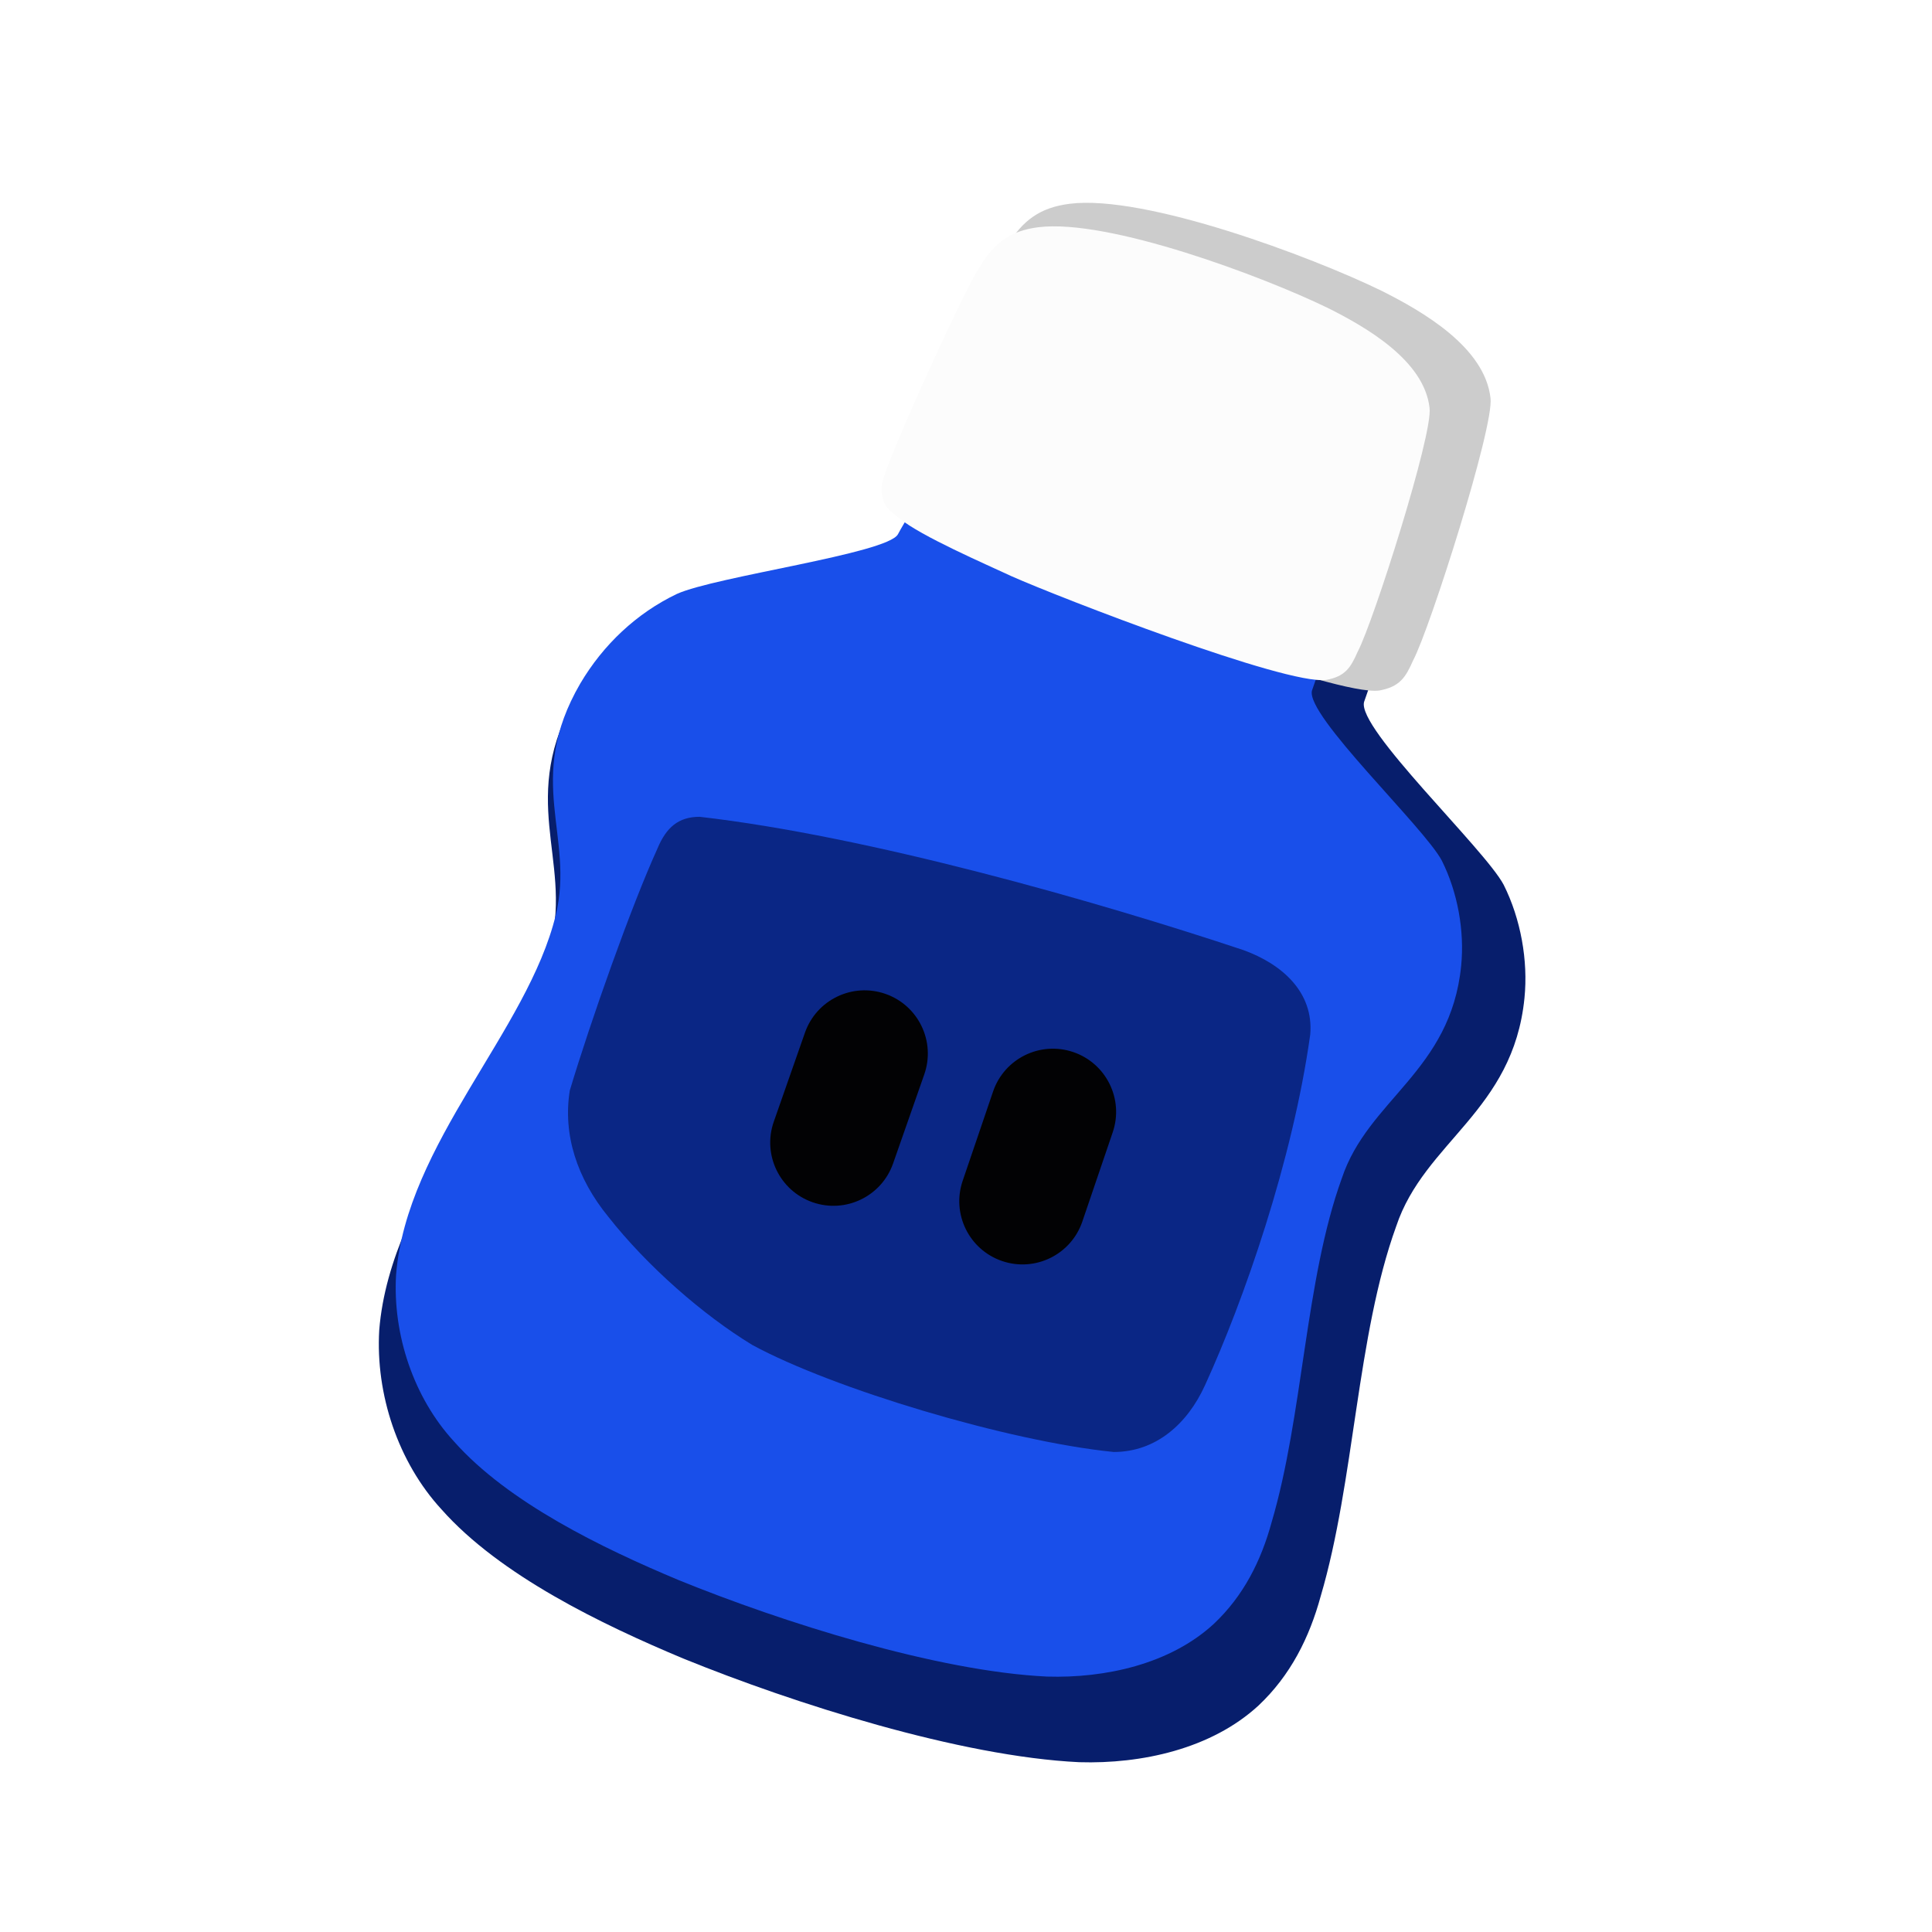
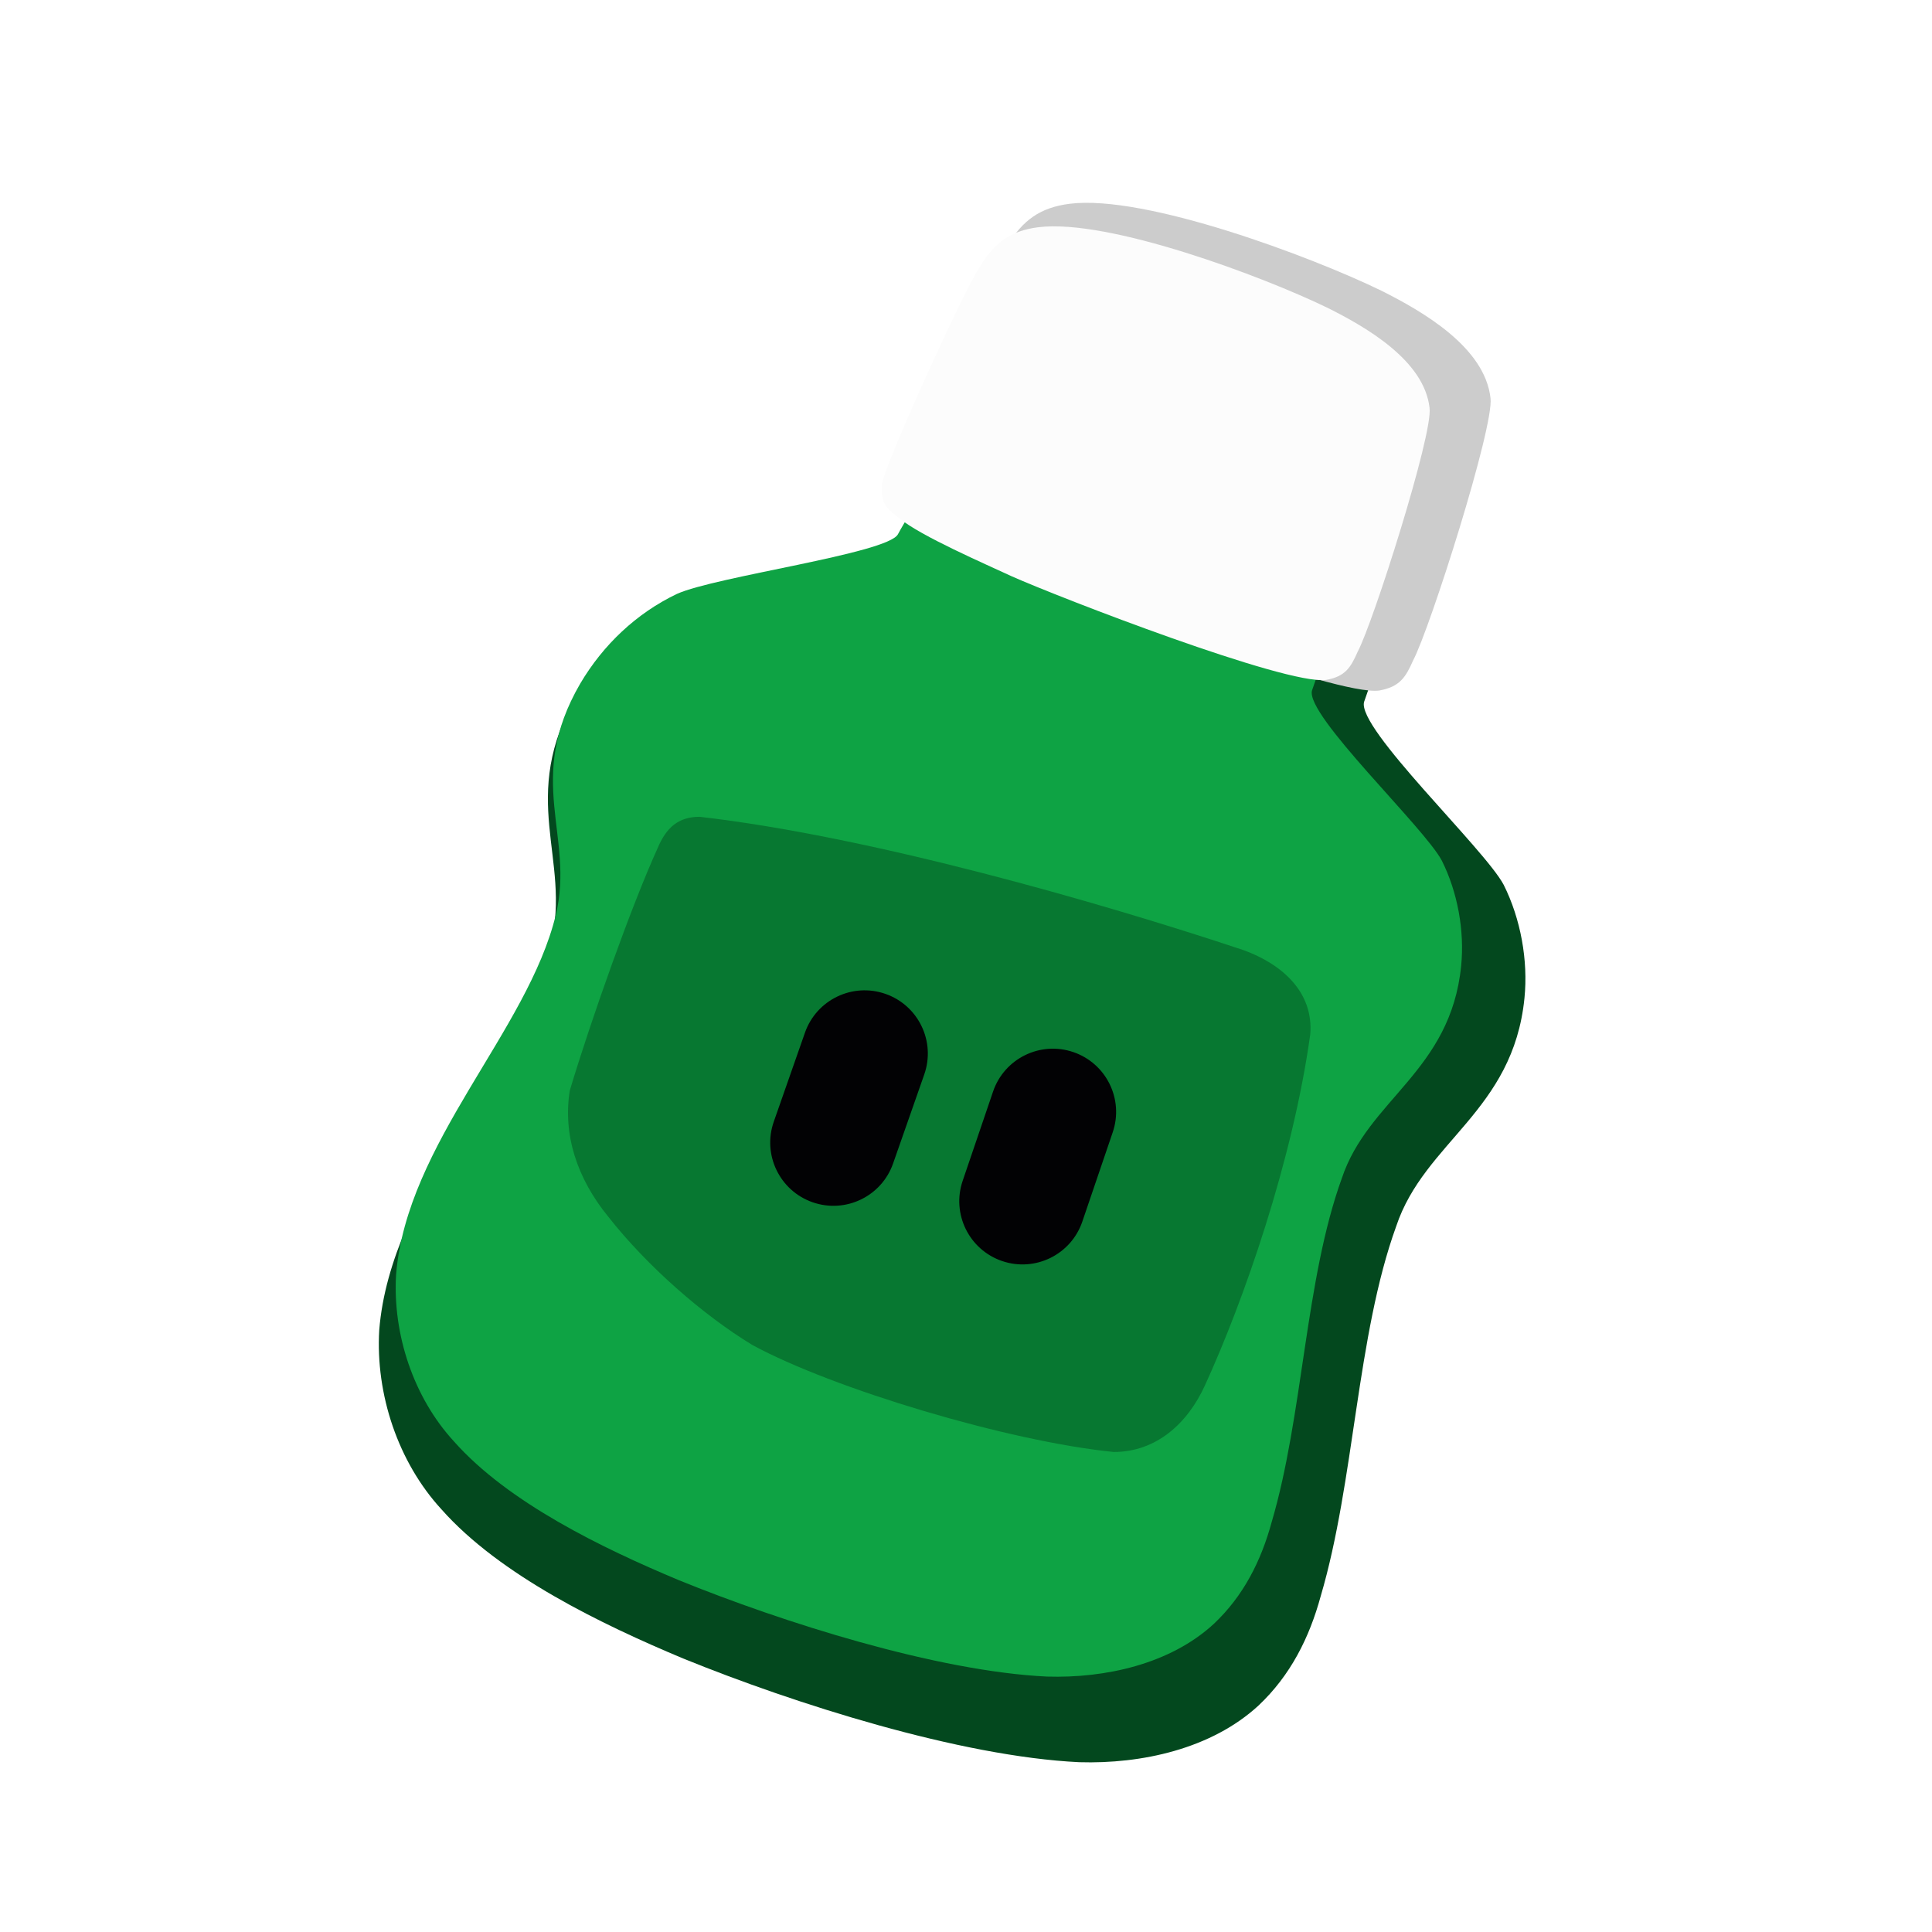
<svg xmlns="http://www.w3.org/2000/svg" viewBox="0 0 1024 1024" class="pj-enjuague">
  <g id="decorations-back" />
  <g id="character">
    <g id="character-body">
-       <path id="body-shape" fill="#071E6C" d="M201 705 C207 630 276 566 292 500 C303 455 274 423 306 368 C319 346 338 328 361 317 C383 307 481 294 487 283 C495 268 515 238 540 228 L735 300 C738 330 730 352 723 372 C719 386 787 450 797 469 C806 487 810 509 808 529 C802 589 755 605 740 650 C719 708 718 785 700 846 C694 868 684 888 667 904 C642 927 605 935 572 934 C509 931 421 903 362 879 C319 861 265 835 234 800 C211 775 199 739 201 705 Z" />
-       <path id="body-face" fill="#194FEA" transform="translate(23 20) scale(0.93)" d="M201 705 C207 630 276 566 292 500 C303 455 274 423 306 368 C319 346 338 328 361 317 C383 307 481 294 487 283 C495 268 515 238 540 228 L735 300 C738 330 730 352 723 372 C719 386 787 450 797 469 C806 487 810 509 808 529 C802 589 755 605 740 650 C719 708 718 785 700 846 C694 868 684 888 667 904 C642 927 605 935 572 934 C509 931 421 903 362 879 C319 861 265 835 234 800 C211 775 199 739 201 705 Z" />
-       <path id="panel" fill="#0A2685" transform="translate(23 20) scale(0.93)" d="M300 600 C312 560 335 495 350 462 C355 450 362 444 374 444 C470 455 600 492 684 520 C706 528 724 544 722 568 C712 640 684 720 662 768 C652 790 634 806 610 806 C550 800 450 770 404 745 C376 728 344 700 322 672 C304 650 296 625 300 600 Z" />
+       <path id="body-shape" fill="#03481E" d="M201 705 C207 630 276 566 292 500 C303 455 274 423 306 368 C319 346 338 328 361 317 C383 307 481 294 487 283 C495 268 515 238 540 228 L735 300 C738 330 730 352 723 372 C719 386 787 450 797 469 C806 487 810 509 808 529 C802 589 755 605 740 650 C719 708 718 785 700 846 C694 868 684 888 667 904 C642 927 605 935 572 934 C509 931 421 903 362 879 C319 861 265 835 234 800 C211 775 199 739 201 705 Z" />
+       <path id="body-face" fill="#0EA344" transform="translate(23 20) scale(0.93)" d="M201 705 C207 630 276 566 292 500 C303 455 274 423 306 368 C319 346 338 328 361 317 C383 307 481 294 487 283 C495 268 515 238 540 228 L735 300 C738 330 730 352 723 372 C719 386 787 450 797 469 C806 487 810 509 808 529 C802 589 755 605 740 650 C719 708 718 785 700 846 C694 868 684 888 667 904 C642 927 605 935 572 934 C509 931 421 903 362 879 C319 861 265 835 234 800 C211 775 199 739 201 705 Z" />
+       <path id="panel" fill="#077831" transform="translate(23 20) scale(0.93)" d="M300 600 C312 560 335 495 350 462 C355 450 362 444 374 444 C470 455 600 492 684 520 C706 528 724 544 722 568 C712 640 684 720 662 768 C652 790 634 806 610 806 C550 800 450 770 404 745 C376 728 344 700 322 672 C304 650 296 625 300 600 Z" />
      <g id="cap">
        <path id="cap-shape" fill="#CCCCCC" d="M478 254 C480 242 525 143 534 130 C542 117 551 110 567 108 C607 103 695 136 732 154 C754 165 787 184 790 211 C792 226 758 333 749 350 C745 359 742 364 731 366 C708 369 579 319 552 307 C537 300 500 284 488 274 C480 268 477 265 478 254 Z" />
        <path id="cap-face" fill="#FCFCFC" transform="translate(23 20) scale(0.93)" d="M478 254 C480 242 525 143 534 130 C542 117 551 110 567 108 C607 103 695 136 732 154 C754 165 787 184 790 211 C792 226 758 333 749 350 C745 359 742 364 731 366 C708 369 579 319 552 307 C537 300 500 284 488 274 C480 268 477 265 478 254 Z" />
      </g>
    </g>
    <g id="character-details" />
    <g id="eyes">
      <g id="eyes-state">
        <g id="eye-left" transform="translate(450 582) rotate(19.3)">
          <rect class="eye" x="-33.5" y="-58.5" width="67" height="117" rx="33.5" fill="#020204" />
        </g>
        <g id="eye-right" transform="translate(550 613) rotate(18.8)">
          <rect class="eye" x="-33.5" y="-58.5" width="67" height="117" rx="33.5" fill="#020204" />
        </g>
      </g>
    </g>
  </g>
  <g id="decorations-front" />
</svg>
